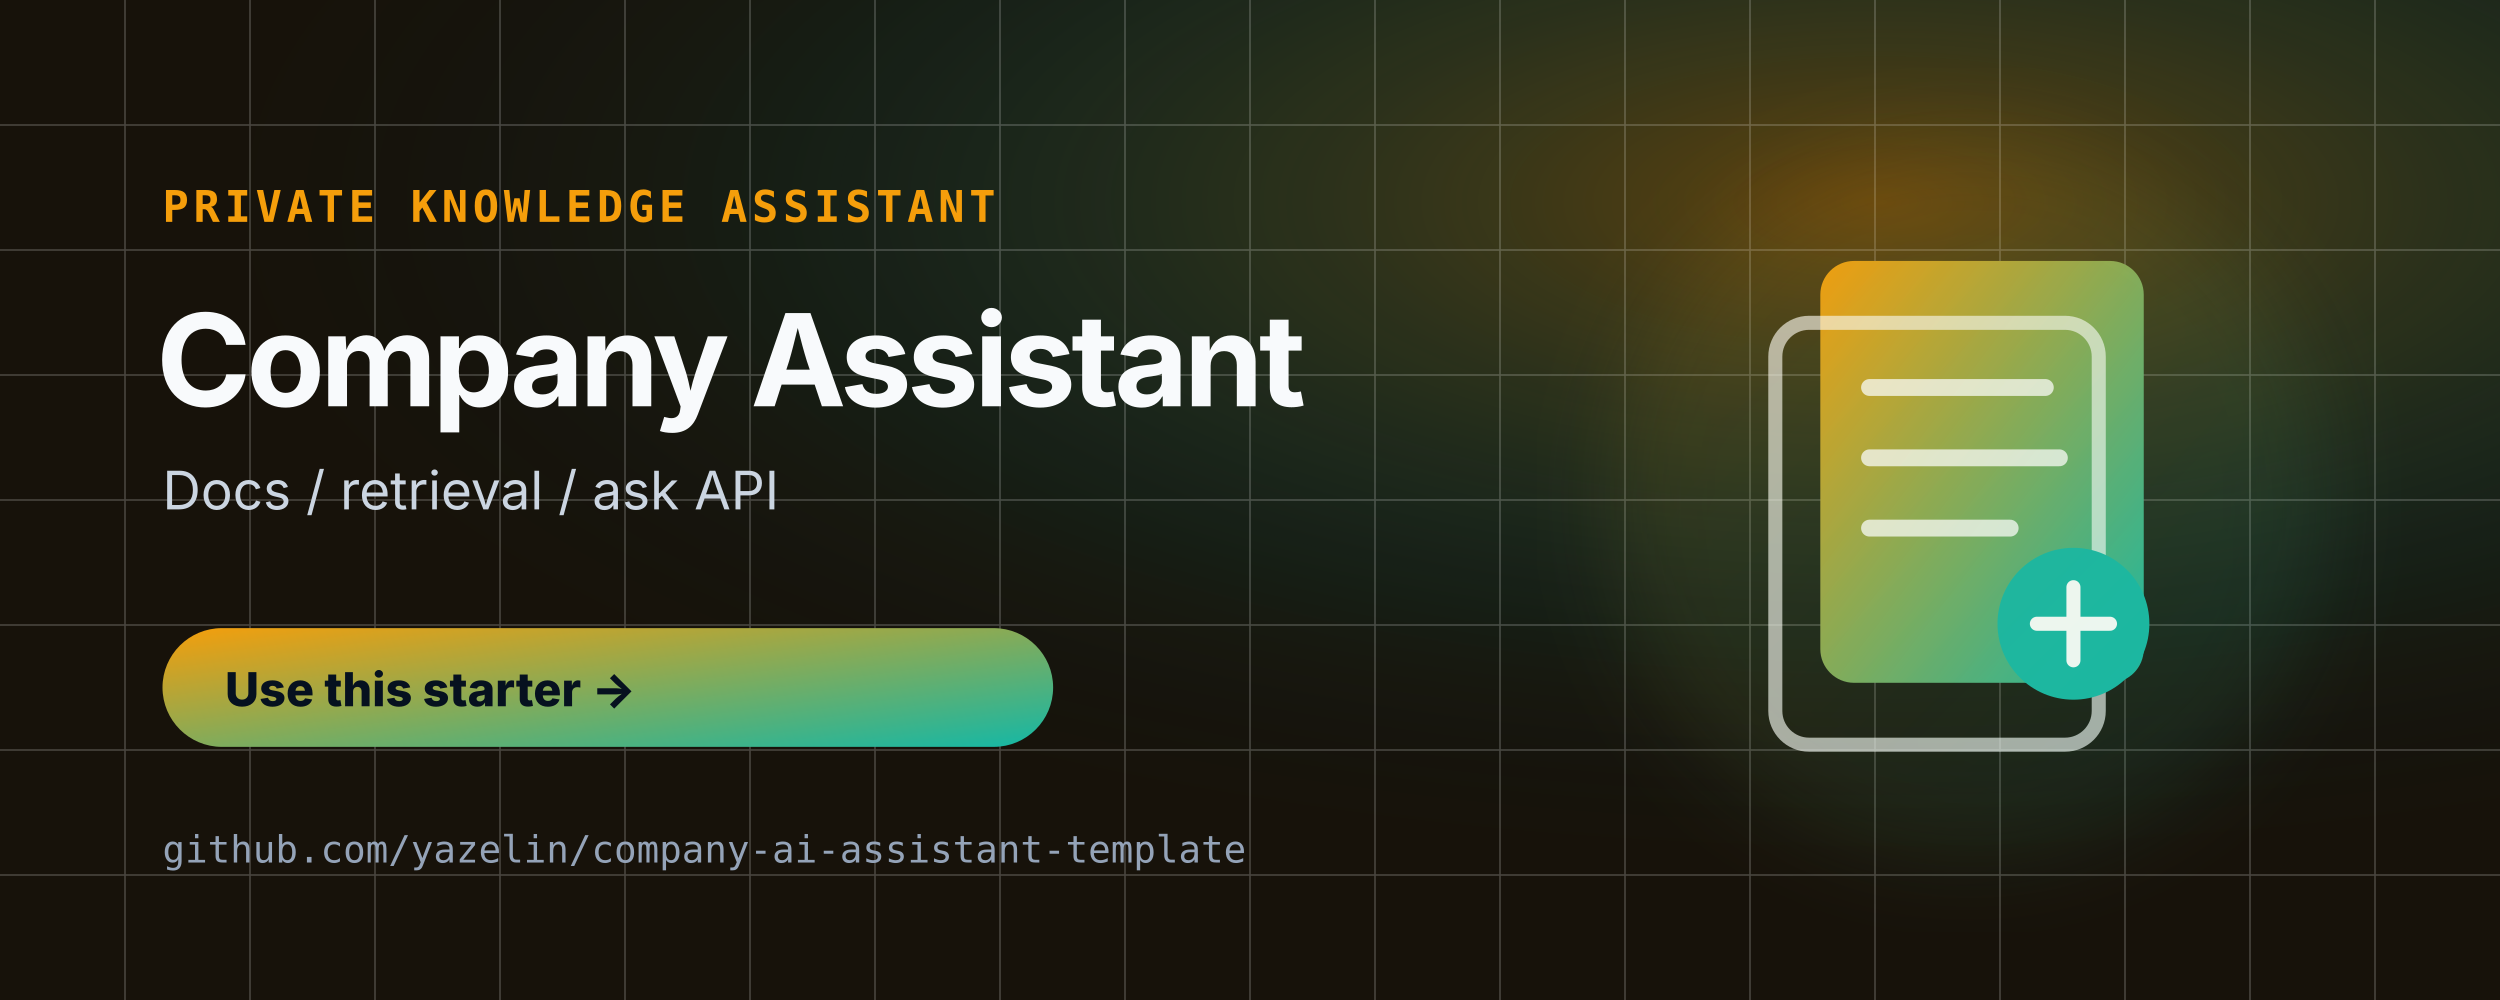
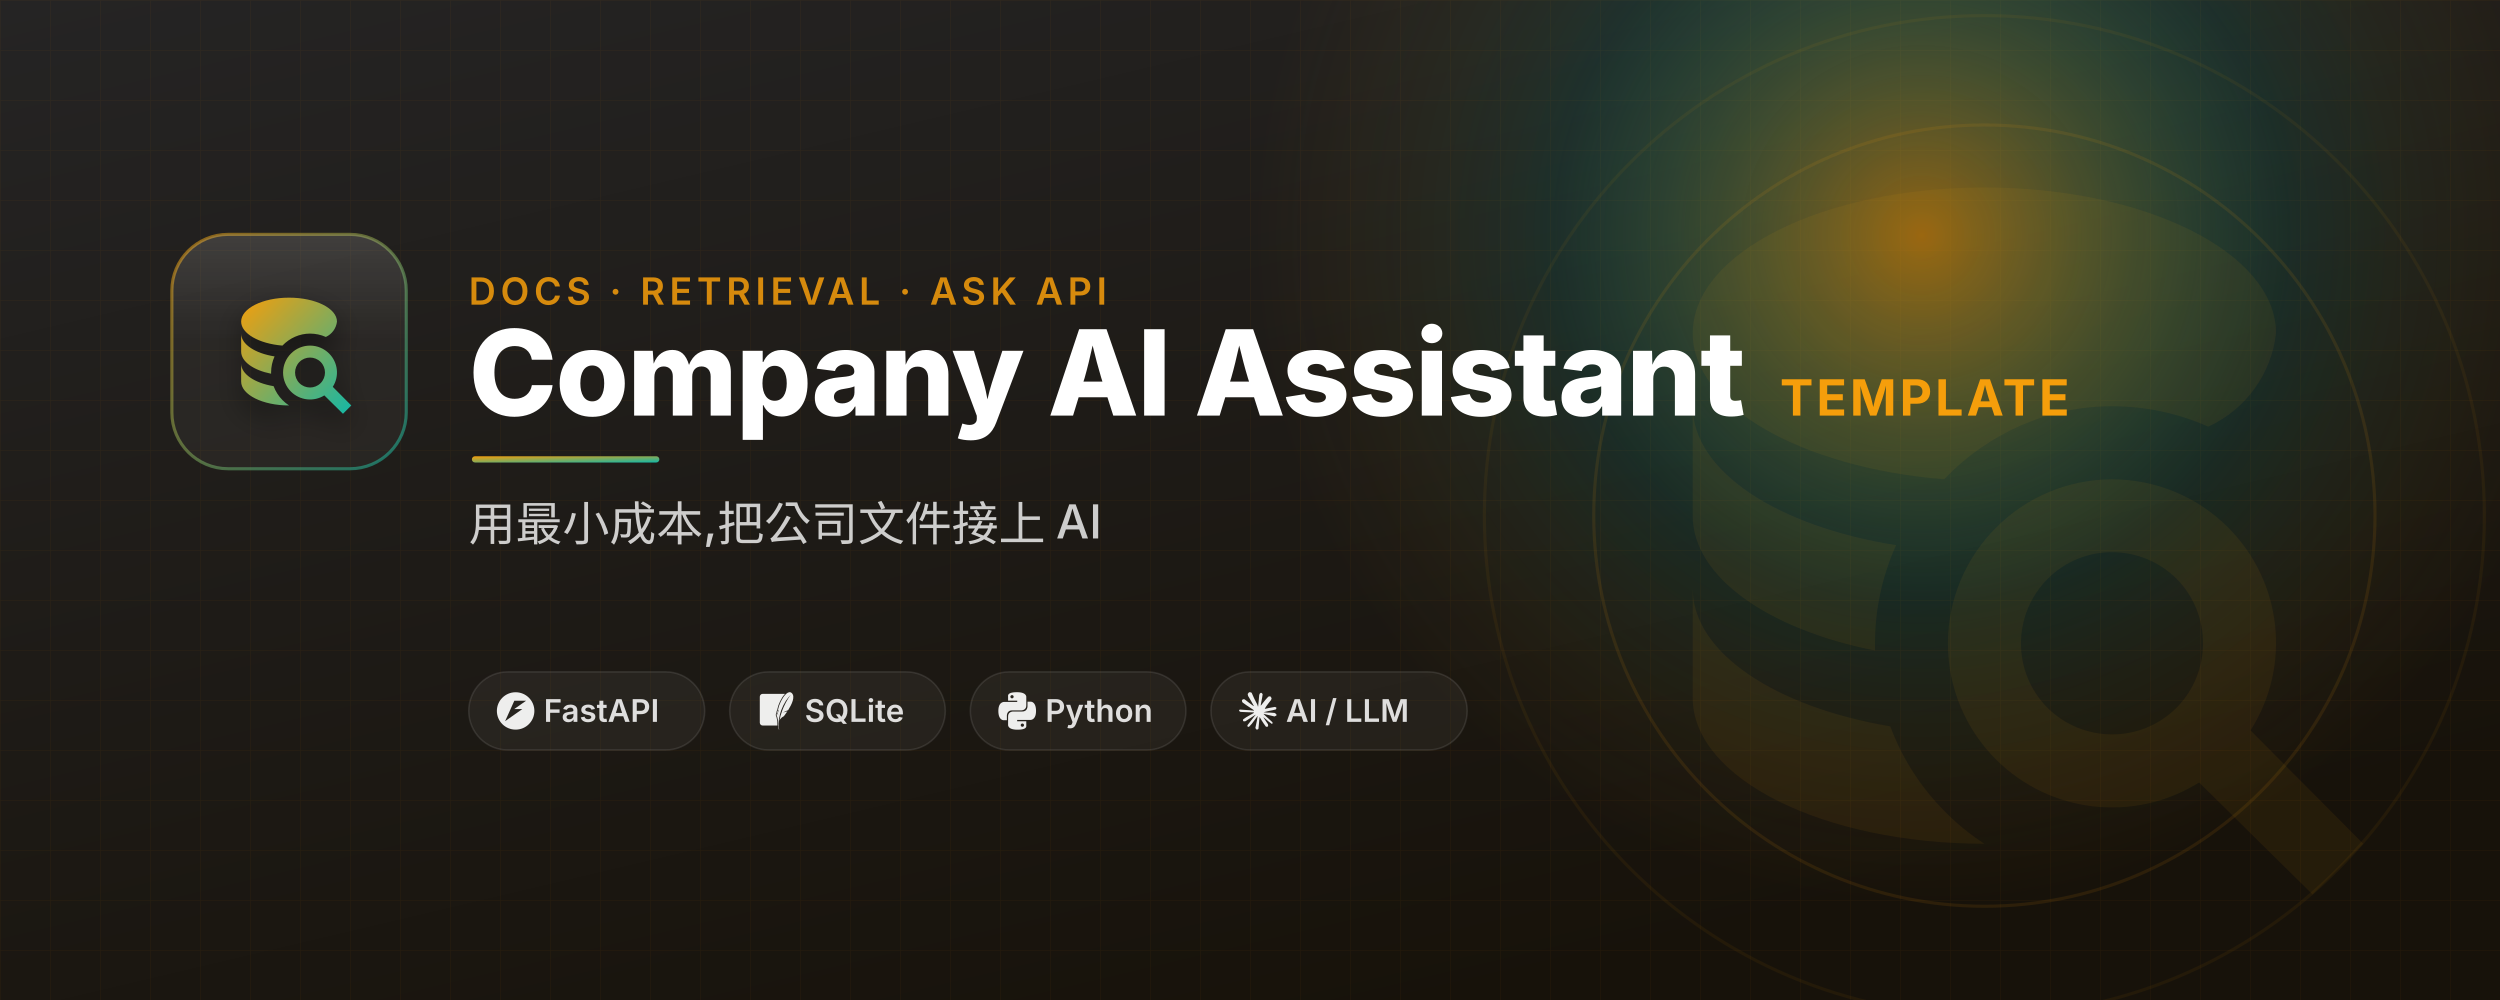
- <svg xmlns="http://www.w3.org/2000/svg" width="1600" height="640" viewBox="0 0 1600 640" role="img" aria-label="Company AI Assistant Template banner">
+ <svg xmlns="http://www.w3.org/2000/svg" width="1600" height="640" viewBox="0 0 1600 640" role="img" aria-label="Company AI Assistant banner">
  <defs>
-     <linearGradient id="g" x1="0" y1="0" x2="1" y2="1">
-       <stop stop-color="#f59e0b" />
+     <linearGradient id="gradB" x1="0" y1="0" x2="1" y2="1">
+       <stop offset="0" stop-color="#f59e0b" />
      <stop offset="1" stop-color="#14b8a6" />
    </linearGradient>
-     <radialGradient id="r" cx=".75" cy=".2" r=".7">
-       <stop stop-color="#f59e0b" stop-opacity=".34" />
-       <stop offset=".6" stop-color="#14b8a6" stop-opacity=".08" />
-       <stop offset="1" stop-color="black" stop-opacity="0" />
+     <linearGradient id="bggB" x1="0" y1="0" x2="0.6" y2="1">
+       <stop offset="0" stop-color="#252424" />
+       <stop offset="1" stop-color="#17120a" />
+     </linearGradient>
+     <radialGradient id="glowB" cx="0.5" cy="0.5" r="0.5">
+       <stop offset="0" stop-color="#f59e0b" stop-opacity="0.55" />
+       <stop offset="0.55" stop-color="#14b8a6" stop-opacity="0.12" />
+       <stop offset="1" stop-color="#f59e0b" stop-opacity="0" />
    </radialGradient>
-     <filter id="blur">
-       <feGaussianBlur stdDeviation="28" />
+     <filter id="blurB" x="-60%" y="-60%" width="220%" height="220%">
+       <feGaussianBlur stdDeviation="9" />
    </filter>
+     <linearGradient id="sheenB" x1="0" y1="0" x2="0" y2="1">
+       <stop offset="0" stop-color="#ffffff" stop-opacity="0.10" />
+       <stop offset="0.45" stop-color="#ffffff" stop-opacity="0" />
+     </linearGradient>
+     <pattern id="gridB" width="32" height="32" patternUnits="userSpaceOnUse">
+       <path d="M32 0H0V32" fill="none" stroke="#f59e0b" stroke-opacity="0.05" stroke-width="1" />
+     </pattern>
  </defs>
-   <rect width="1600" height="640" fill="#17120a" />
-   <rect width="1600" height="640" fill="url(#r)" />
-   <g opacity=".22" stroke="white" stroke-width="1">
-     <path d="M0 80 H1600" />
-     <path d="M0 160 H1600" />
-     <path d="M0 240 H1600" />
-     <path d="M0 320 H1600" />
-     <path d="M0 400 H1600" />
-     <path d="M0 480 H1600" />
-     <path d="M0 560 H1600" />
-     <path d="M80 0 V640" />
-     <path d="M160 0 V640" />
-     <path d="M240 0 V640" />
-     <path d="M320 0 V640" />
-     <path d="M400 0 V640" />
-     <path d="M480 0 V640" />
-     <path d="M560 0 V640" />
-     <path d="M640 0 V640" />
-     <path d="M720 0 V640" />
-     <path d="M800 0 V640" />
-     <path d="M880 0 V640" />
-     <path d="M960 0 V640" />
-     <path d="M1040 0 V640" />
-     <path d="M1120 0 V640" />
-     <path d="M1200 0 V640" />
-     <path d="M1280 0 V640" />
-     <path d="M1360 0 V640" />
-     <path d="M1440 0 V640" />
-     <path d="M1520 0 V640" />
+   <rect width="1600" height="640" fill="url(#bggB)" />
+   <rect width="1600" height="640" fill="url(#gridB)" />
+   <circle cx="1230" cy="150" r="430" fill="url(#glowB)" />
+   <g transform="translate(990.00 50.00) scale(23.3333)" fill="#f59e0b" opacity="0.07">
+     <path d="M18.68 12.32a4.49 4.49 0 0 0-6.36.01a4.49 4.49 0 0 0 0 6.36a4.51 4.51 0 0 0 5.57.63L21 22.39L22.39 21l-3.09-3.11c1.13-1.77.87-4.09-.62-5.57m-1.41 4.95c-.98.98-2.56.97-3.54 0c-.97-.98-.97-2.56.01-3.54c.97-.97 2.55-.97 3.53 0c.97.98.97 2.56 0 3.54M10.9 20.1a6.5 6.5 0 0 1-1.48-2.32C6.27 17.25 4 15.76 4 14v3c0 2.21 3.58 4 8 4c-.4-.26-.77-.56-1.1-.9M4 9v3c0 1.68 2.07 3.12 5 3.7v-.2c0-.93.2-1.85.58-2.69C6.34 12.3 4 10.79 4 9m8-6C7.58 3 4 4.79 4 7c0 2 3 3.68 6.85 4h.05c1.2-1.26 2.86-2 4.6-2c.91 0 1.81.19 2.64.56A3.22 3.22 0 0 0 20 7c0-2.21-3.58-4-8-4" />
  </g>
-   <g transform="translate(1030 95) scale(.9)">
-     <rect x="150" y="80" width="230" height="300" rx="24" fill="url(#g)" />
-     <rect x="118" y="124" width="230" height="300" rx="24" fill="none" stroke="white" stroke-opacity=".65" stroke-width="10" />
-     <path d="M185 170 H310 M185 220 H320 M185 270 H285" stroke="white" stroke-opacity=".8" stroke-width="12" stroke-linecap="round" />
-     <circle cx="330" cy="338" r="54" fill="#14b8a6" />
-     <path d="M304 338 H356 M330 312 V364" stroke="white" stroke-width="10" stroke-linecap="round" />
+   <circle cx="1270" cy="330" r="250" fill="none" stroke="#f59e0b" stroke-opacity="0.10" stroke-width="2" />
+   <circle cx="1270" cy="330" r="320" fill="none" stroke="#f59e0b" stroke-opacity="0.06" stroke-width="2" />
+   <rect x="110" y="150" width="150" height="150" rx="36" fill="#ffffff" fill-opacity="0.04" />
+   <rect x="110" y="150" width="150" height="150" rx="36" fill="none" stroke="url(#gradB)" stroke-opacity="0.55" stroke-width="2" />
+   <rect x="110" y="150" width="150" height="150" rx="36" fill="url(#sheenB)" />
+   <g filter="url(#blurB)" opacity="0.45">
+     <g transform="translate(139.00 187.00) scale(3.8333)" fill="#000000">
+       <path d="M18.68 12.32a4.49 4.49 0 0 0-6.36.01a4.49 4.49 0 0 0 0 6.36a4.51 4.51 0 0 0 5.57.63L21 22.39L22.39 21l-3.09-3.11c1.13-1.77.87-4.09-.62-5.57m-1.41 4.95c-.98.98-2.56.97-3.54 0c-.97-.98-.97-2.56.01-3.54c.97-.97 2.55-.97 3.53 0c.97.98.97 2.56 0 3.54M10.9 20.1a6.5 6.5 0 0 1-1.48-2.32C6.27 17.25 4 15.76 4 14v3c0 2.21 3.58 4 8 4c-.4-.26-.77-.56-1.1-.9M4 9v3c0 1.68 2.07 3.12 5 3.7v-.2c0-.93.2-1.85.58-2.69C6.34 12.3 4 10.79 4 9m8-6C7.58 3 4 4.79 4 7c0 2 3 3.68 6.85 4h.05c1.2-1.26 2.86-2 4.6-2c.91 0 1.81.19 2.64.56A3.22 3.22 0 0 0 20 7c0-2.21-3.58-4-8-4" />
+     </g>
  </g>
-   <circle cx="1260" cy="320" r="230" fill="url(#g)" opacity=".12" filter="url(#blur)" />
-   <text x="104" y="142" fill="#f59e0b" font-family="JetBrains Mono, monospace" font-size="28" font-weight="700" letter-spacing="3">PRIVATE KNOWLEDGE ASSISTANT</text>
-   <text x="100" y="260" fill="#f8fafc" font-family="Inter, system-ui, sans-serif" font-size="82" font-weight="700" letter-spacing="-3">Company Assistant</text>
-   <text x="104" y="326" fill="#cbd5e1" font-family="Inter, system-ui, sans-serif" font-size="34">Docs / retrieval / ask API</text>
-   <rect x="104" y="402" width="570" height="76" rx="38" fill="url(#g)" />
-   <text x="144" y="452" fill="#06111f" font-family="Inter, system-ui, sans-serif" font-size="30" font-weight="800">Use this starter →</text>
-   <text x="104" y="552" fill="#94a3b8" font-family="JetBrains Mono, monospace" font-size="24">github.com/yazelin/company-ai-assistant-template</text>
+   <g transform="translate(139.00 179.00) scale(3.8333)" fill="url(#gradB)">
+     <path d="M18.68 12.32a4.49 4.49 0 0 0-6.36.01a4.49 4.49 0 0 0 0 6.36a4.51 4.51 0 0 0 5.57.63L21 22.39L22.39 21l-3.09-3.11c1.13-1.77.87-4.09-.62-5.57m-1.41 4.95c-.98.98-2.56.97-3.54 0c-.97-.98-.97-2.56.01-3.54c.97-.97 2.55-.97 3.53 0c.97.98.97 2.56 0 3.54M10.9 20.1a6.5 6.5 0 0 1-1.48-2.32C6.27 17.25 4 15.76 4 14v3c0 2.21 3.58 4 8 4c-.4-.26-.77-.56-1.1-.9M4 9v3c0 1.68 2.07 3.12 5 3.7v-.2c0-.93.2-1.85.58-2.69C6.34 12.3 4 10.79 4 9m8-6C7.58 3 4 4.79 4 7c0 2 3 3.68 6.85 4h.05c1.2-1.26 2.86-2 4.6-2c.91 0 1.81.19 2.64.56A3.22 3.22 0 0 0 20 7c0-2.21-3.58-4-8-4" />
+   </g>
+   <text x="300" y="195" font-family="'Inter','Segoe UI','Helvetica Neue',-apple-system,system-ui,'Noto Sans CJK TC','PingFang TC','Microsoft JhengHei',sans-serif" font-size="24" font-weight="600" letter-spacing="3" fill="#f59e0b" fill-opacity="0.85">DOCS · RETRIEVAL · ASK API</text>
+   <text x="300" y="266" font-family="'Inter','Segoe UI','Helvetica Neue',-apple-system,system-ui,'Noto Sans CJK TC','PingFang TC','Microsoft JhengHei',sans-serif" font-size="76" font-weight="800" fill="#ffffff" letter-spacing="-1">Company AI Assistant<tspan dx="22" font-size="32" font-weight="700" letter-spacing="2" fill="#f59e0b">TEMPLATE</tspan>
+   </text>
+   <rect x="302" y="292" width="120" height="4" rx="2" fill="url(#gradB)" />
+   <text x="300" y="346" font-family="'Inter','Segoe UI','Helvetica Neue',-apple-system,system-ui,'Noto Sans CJK TC','PingFang TC','Microsoft JhengHei',sans-serif" font-size="30" font-weight="500" fill="#ffffff" fill-opacity="0.78">用最小成本,把公司文件接上 AI</text>
+   <rect x="300" y="430" width="151" height="50" rx="25" fill="#ffffff" fill-opacity="0.05" />
+   <rect x="300" y="430" width="151" height="50" rx="25" fill="none" stroke="#ffffff" stroke-opacity="0.10" stroke-width="1" />
+   <g transform="translate(318.00 443.00) scale(1)" fill="#ffffff" opacity="0.92">
+     <path d="M12 .039C5.373.038 0 5.393 0 11.999c-.001 6.607 5.372 11.963 12 11.963 6.628 0 12.001-5.356 12-11.963-0-6.606-5.373-11.96-12-11.96m-.829 5.415h7.55l-7.58 5.328h5.183L5.279 18.544q2.947-6.544 5.892-13.09" />
+   </g>
+   <text x="348" y="462" font-family="'Inter','Segoe UI','Helvetica Neue',-apple-system,system-ui,'Noto Sans CJK TC','PingFang TC','Microsoft JhengHei',sans-serif" font-size="20" font-weight="600" fill="#ffffff" fill-opacity="0.85">FastAPI</text>
+   <rect x="467" y="430" width="138" height="50" rx="25" fill="#ffffff" fill-opacity="0.05" />
+   <rect x="467" y="430" width="138" height="50" rx="25" fill="none" stroke="#ffffff" stroke-opacity="0.10" stroke-width="1" />
+   <g transform="translate(485.00 443.00) scale(1)" fill="#ffffff" opacity="0.92">
+     <path d="M21.678.521c-1.032-.92-2.28-.55-3.513.544a8.71 8.71 0 0 0-.547.535c-2.109 2.237-4.066 6.38-4.674 9.544.237.48.422 1.093.544 1.561a13.044 13.044 0 0 1 .164.703s-.019-.071-.096-.296l-.05-.146a1.689 1.689 0 0 0-.033-.08c-.138-.32-.518-.995-.686-1.289-.143.423-.27.818-.376 1.176.484.884.778 2.4.778 2.4s-.025-.099-.147-.442c-.107-.303-.644-1.244-.772-1.464-.217.804-.304 1.346-.226 1.478.152.256.296.698.422 1.186.286 1.1.485 2.44.485 2.44l.017.224a22.41 22.41 0 0 0 .056 2.748c.095 1.146.273 2.13.5 2.657l.155-.084c-.334-1.038-.47-2.399-.41-3.967.09-2.398.642-5.29 1.661-8.304 1.723-4.55 4.113-8.201 6.3-9.945-1.993 1.8-4.692 7.63-5.5 9.788-.904 2.416-1.545 4.684-1.931 6.857.666-2.037 2.821-2.912 2.821-2.912s1.057-1.304 2.292-3.166c-.74.169-1.955.458-2.362.629-.6.251-.762.337-.762.337s1.945-1.184 3.613-1.72C21.695 7.9 24.195 2.767 21.678.521m-18.573.543A1.842 1.842 0 0 0 1.27 2.9v16.608a1.84 1.84 0 0 0 1.835 1.834h9.418a22.953 22.953 0 0 1-.052-2.707c-.006-.062-.011-.141-.016-.2a27.01 27.01 0 0 0-.473-2.378c-.121-.47-.275-.898-.369-1.057-.116-.197-.098-.31-.097-.432 0-.12.015-.245.037-.386a9.98 9.98 0 0 1 .234-1.045l.217-.028c-.017-.035-.014-.065-.031-.097l-.041-.381a32.8 32.8 0 0 1 .382-1.194l.2-.019c-.008-.016-.01-.038-.018-.053l-.043-.316c.63-3.28 2.587-7.443 4.8-9.791.066-.069.133-.128.198-.194Z" />
+   </g>
+   <text x="515" y="462" font-family="'Inter','Segoe UI','Helvetica Neue',-apple-system,system-ui,'Noto Sans CJK TC','PingFang TC','Microsoft JhengHei',sans-serif" font-size="20" font-weight="600" fill="#ffffff" fill-opacity="0.85">SQLite</text>
+   <rect x="621" y="430" width="138" height="50" rx="25" fill="#ffffff" fill-opacity="0.05" />
+   <rect x="621" y="430" width="138" height="50" rx="25" fill="none" stroke="#ffffff" stroke-opacity="0.10" stroke-width="1" />
+   <g transform="translate(639.00 443.00) scale(1)" fill="#ffffff" opacity="0.92">
+     <path d="M14.25.18l.9.2.73.26.59.3.45.32.34.34.25.34.16.33.1.3.04.26.02.2-.01.13V8.5l-.05.63-.13.55-.21.46-.26.38-.3.31-.33.25-.35.19-.35.14-.33.1-.3.07-.26.04-.21.02H8.77l-.69.05-.59.14-.5.22-.41.27-.33.32-.27.35-.2.36-.15.37-.1.35-.07.32-.04.27-.02.21v3.06H3.17l-.21-.03-.28-.07-.32-.12-.35-.18-.36-.26-.36-.36-.35-.46-.32-.59-.28-.73-.21-.88-.14-1.05-.05-1.23.06-1.22.16-1.04.24-.87.32-.71.36-.57.4-.44.42-.33.42-.24.4-.16.36-.1.32-.05.24-.01h.16l.06.01h8.16v-.83H6.18l-.01-2.75-.02-.37.05-.34.11-.31.17-.28.25-.26.31-.23.38-.2.44-.18.51-.15.58-.12.64-.1.71-.06.77-.04.84-.02 1.27.05zm-6.3 1.98l-.23.33-.08.41.08.41.23.34.33.22.41.09.41-.09.33-.22.23-.34.08-.41-.08-.41-.23-.33-.33-.22-.41-.09-.41.09zm13.09 3.95l.28.06.32.12.35.18.36.27.36.35.35.47.32.59.28.73.21.88.14 1.04.05 1.23-.06 1.23-.16 1.04-.24.86-.32.71-.36.57-.4.45-.42.33-.42.24-.4.16-.36.09-.32.05-.24.02-.16-.01h-8.22v.82h5.84l.01 2.76.02.36-.05.34-.11.31-.17.29-.25.25-.31.24-.38.2-.44.17-.51.15-.58.13-.64.09-.71.07-.77.04-.84.01-1.27-.04-1.07-.14-.9-.2-.73-.25-.59-.3-.45-.33-.34-.34-.25-.34-.16-.33-.1-.3-.04-.25-.02-.2.01-.13v-5.34l.05-.64.13-.54.21-.46.26-.38.3-.32.33-.24.35-.2.35-.14.33-.1.3-.06.26-.04.21-.02.13-.01h5.84l.69-.05.59-.14.5-.21.41-.28.33-.32.27-.35.2-.36.15-.36.1-.35.07-.32.04-.28.02-.21V6.07h2.09l.14.01zm-6.47 14.25l-.23.33-.08.41.08.41.23.33.33.23.41.08.41-.08.33-.23.23-.33.08-.41-.08-.41-.23-.33-.33-.23-.41-.08-.41.08z" />
+   </g>
+   <text x="669" y="462" font-family="'Inter','Segoe UI','Helvetica Neue',-apple-system,system-ui,'Noto Sans CJK TC','PingFang TC','Microsoft JhengHei',sans-serif" font-size="20" font-weight="600" fill="#ffffff" fill-opacity="0.85">Python</text>
+   <rect x="775" y="430" width="164" height="50" rx="25" fill="#ffffff" fill-opacity="0.05" />
+   <rect x="775" y="430" width="164" height="50" rx="25" fill="none" stroke="#ffffff" stroke-opacity="0.10" stroke-width="1" />
+   <g transform="translate(793.00 443.00) scale(1)" fill="#ffffff" fill-rule="evenodd" opacity="0.92">
+     <path d="M4.709 15.955l4.72-2.647.08-.23-.08-.128H9.2l-.79-.048-2.698-.073-2.339-.097-2.266-.122-.571-.121L0 11.784l.055-.352.48-.321.686.06 1.52.103 2.278.158 1.652.097 2.449.255h.389l.055-.157-.134-.098-.103-.097-2.358-1.596-2.552-1.688-1.336-.972-.724-.491-.364-.462-.158-1.008.656-.722.881.06.225.061.893.686 1.908 1.476 2.491 1.833.365.304.145-.103.019-.073-.164-.274-1.355-2.446-1.446-2.49-.644-1.032-.17-.619a2.97 2.97 0 01-.104-.729L6.283.134 6.696 0l.996.134.42.364.62 1.414 1.002 2.229 1.555 3.03.456.898.243.832.091.255h.158V9.01l.128-1.706.237-2.095.23-2.695.08-.76.376-.91.747-.492.584.28.48.685-.067.444-.286 1.851-.559 2.903-.364 1.942h.212l.243-.242.985-1.306 1.652-2.064.73-.82.85-.904.547-.431h1.033l.76 1.129-.34 1.166-1.064 1.347-.881 1.142-1.264 1.7-.79 1.36.073.11.188-.02 2.856-.606 1.543-.28 1.841-.315.833.388.091.395-.328.807-1.969.486-2.309.462-3.439.813-.042.03.049.061 1.549.146.662.036h1.622l3.02.225.79.522.474.638-.079.485-1.215.62-1.64-.389-3.829-.91-1.312-.329h-.182v.11l1.093 1.068 2.006 1.81 2.509 2.33.127.578-.322.455-.34-.049-2.205-1.657-.851-.747-1.926-1.62h-.128v.17l.444.649 2.345 3.521.122 1.08-.17.353-.608.213-.668-.122-1.374-1.925-1.415-2.167-1.143-1.943-.14.08-.674 7.254-.316.37-.729.28-.607-.461-.322-.747.322-1.476.389-1.924.315-1.53.286-1.9.17-.632-.012-.042-.14.018-1.434 1.967-2.18 2.945-1.726 1.845-.414.164-.717-.37.067-.662.401-.589 2.388-3.036 1.44-1.882.93-1.086-.006-.158h-.055L4.132 18.56l-1.13.146-.487-.456.061-.746.231-.243 1.908-1.312-.006.006z" />
+   </g>
+   <text x="823" y="462" font-family="'Inter','Segoe UI','Helvetica Neue',-apple-system,system-ui,'Noto Sans CJK TC','PingFang TC','Microsoft JhengHei',sans-serif" font-size="20" font-weight="600" fill="#ffffff" fill-opacity="0.85">AI / LLM</text>
</svg>
